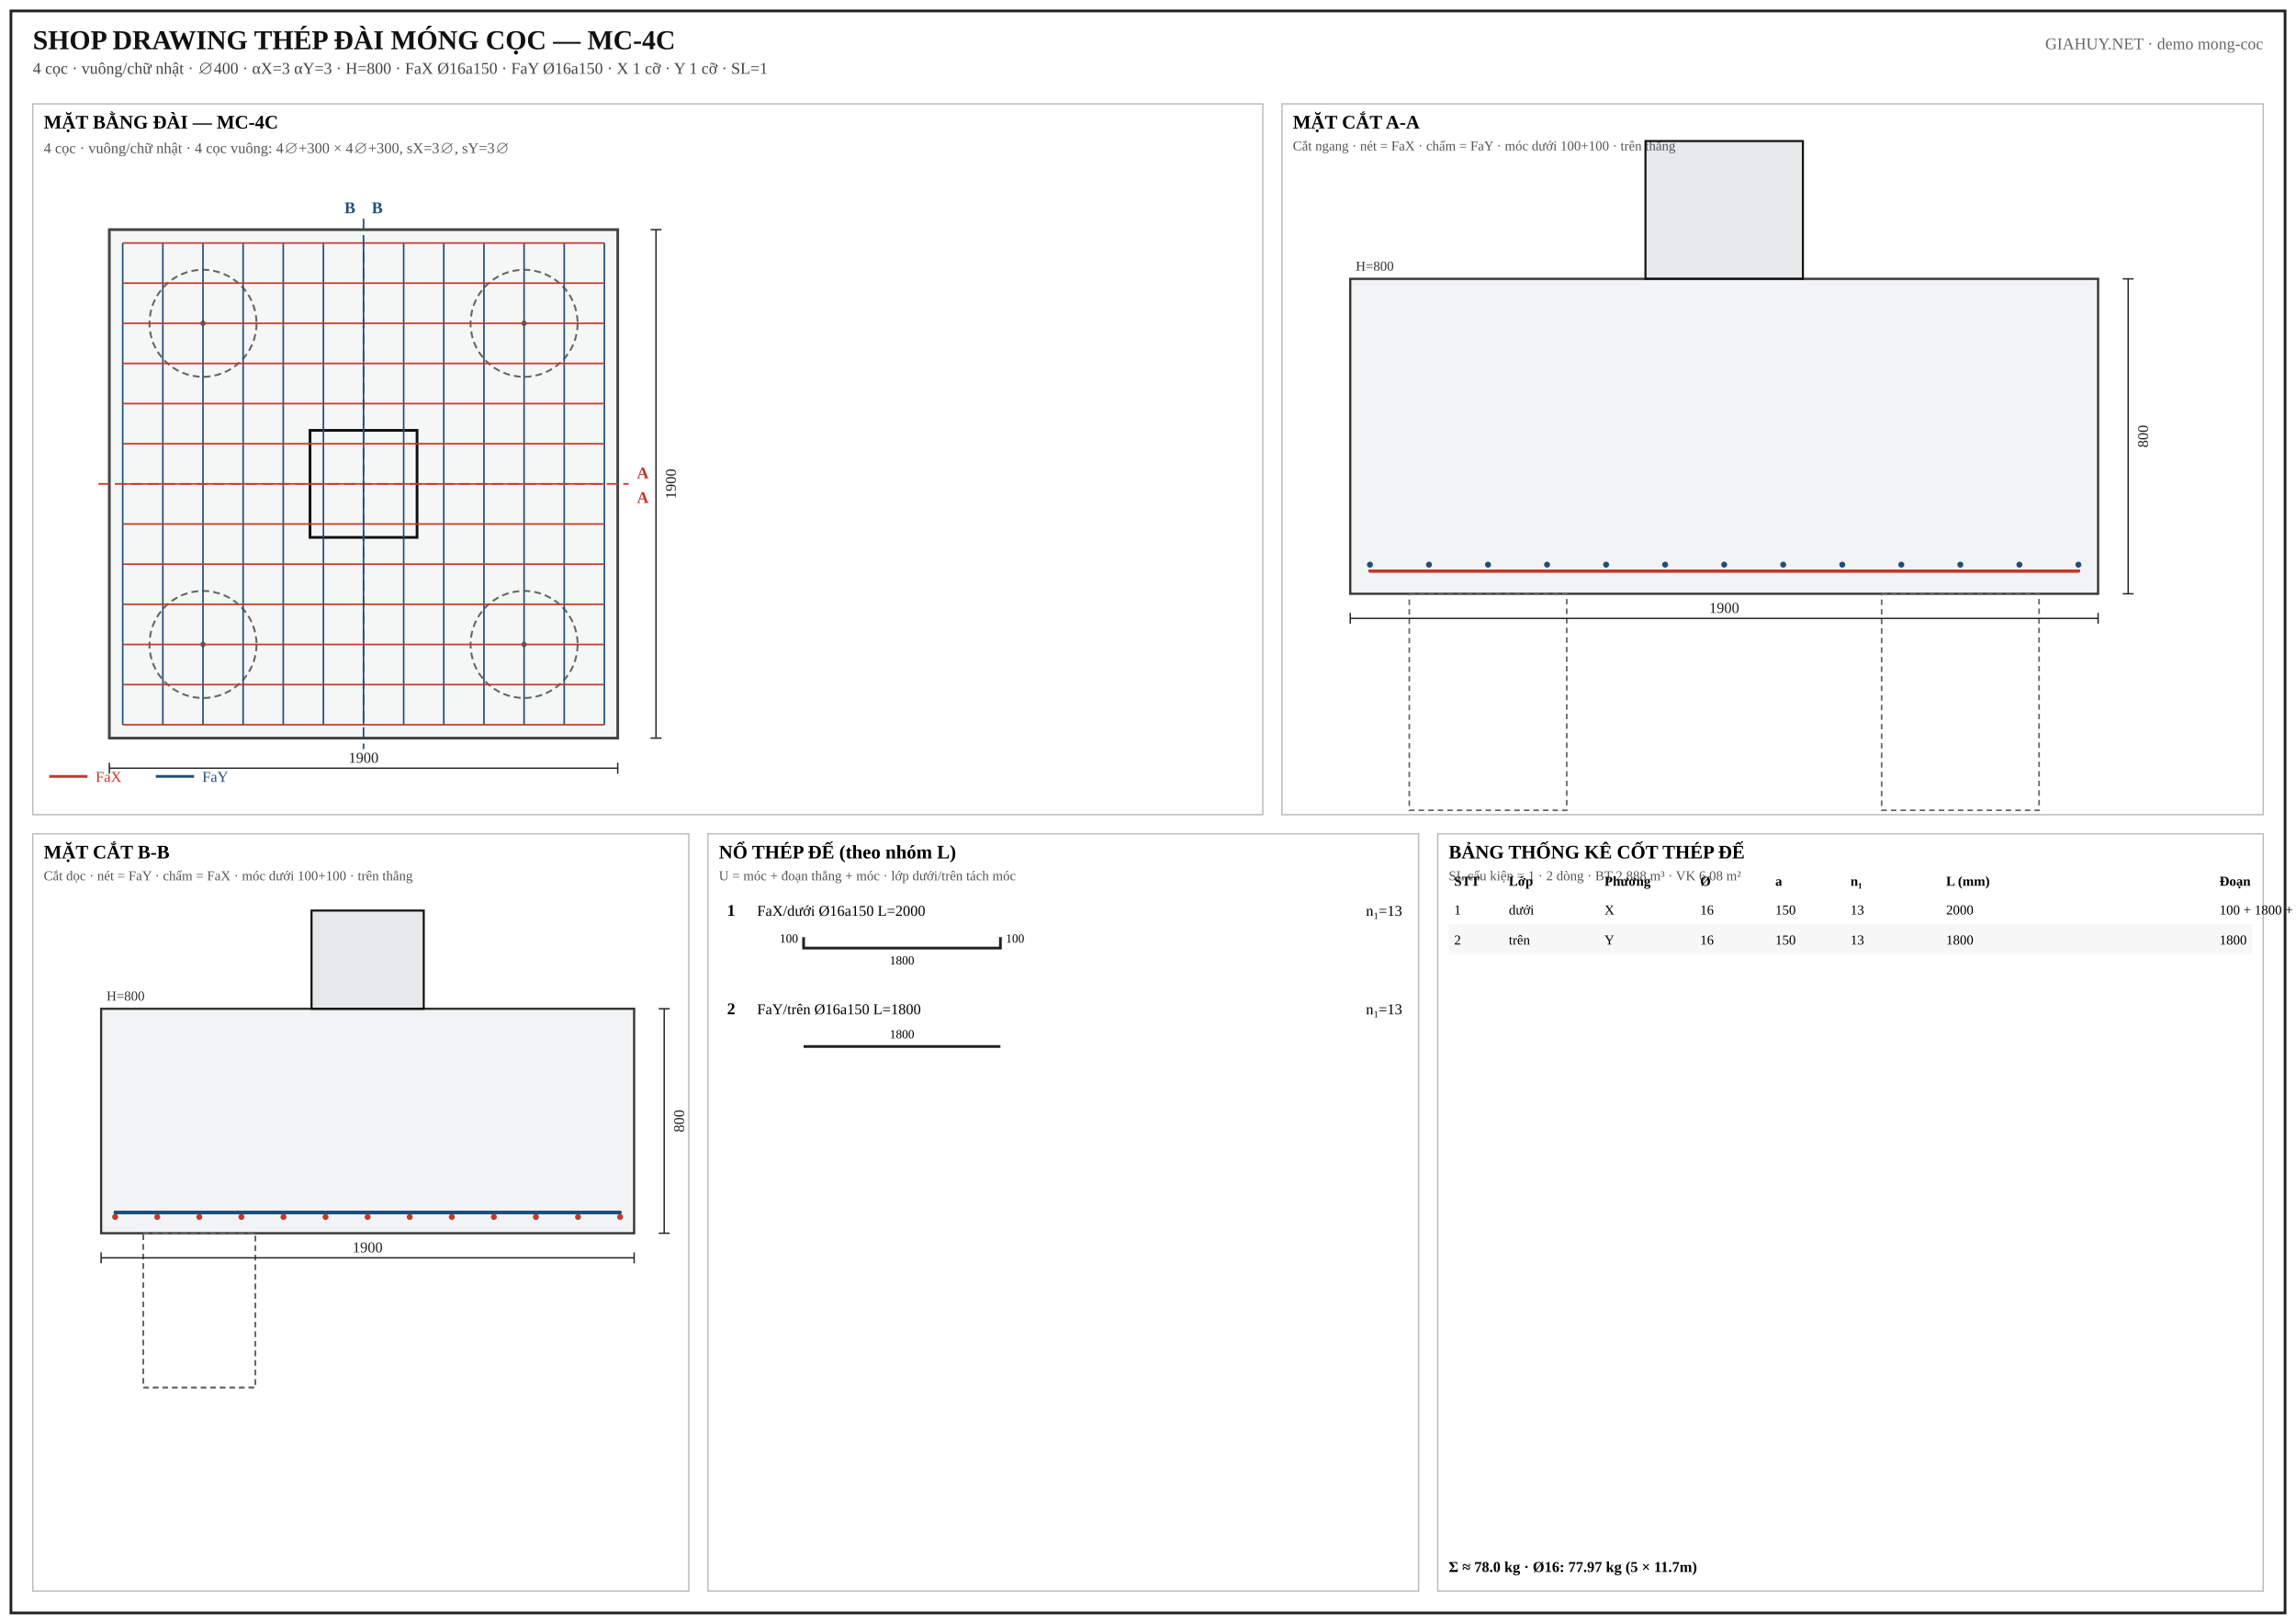
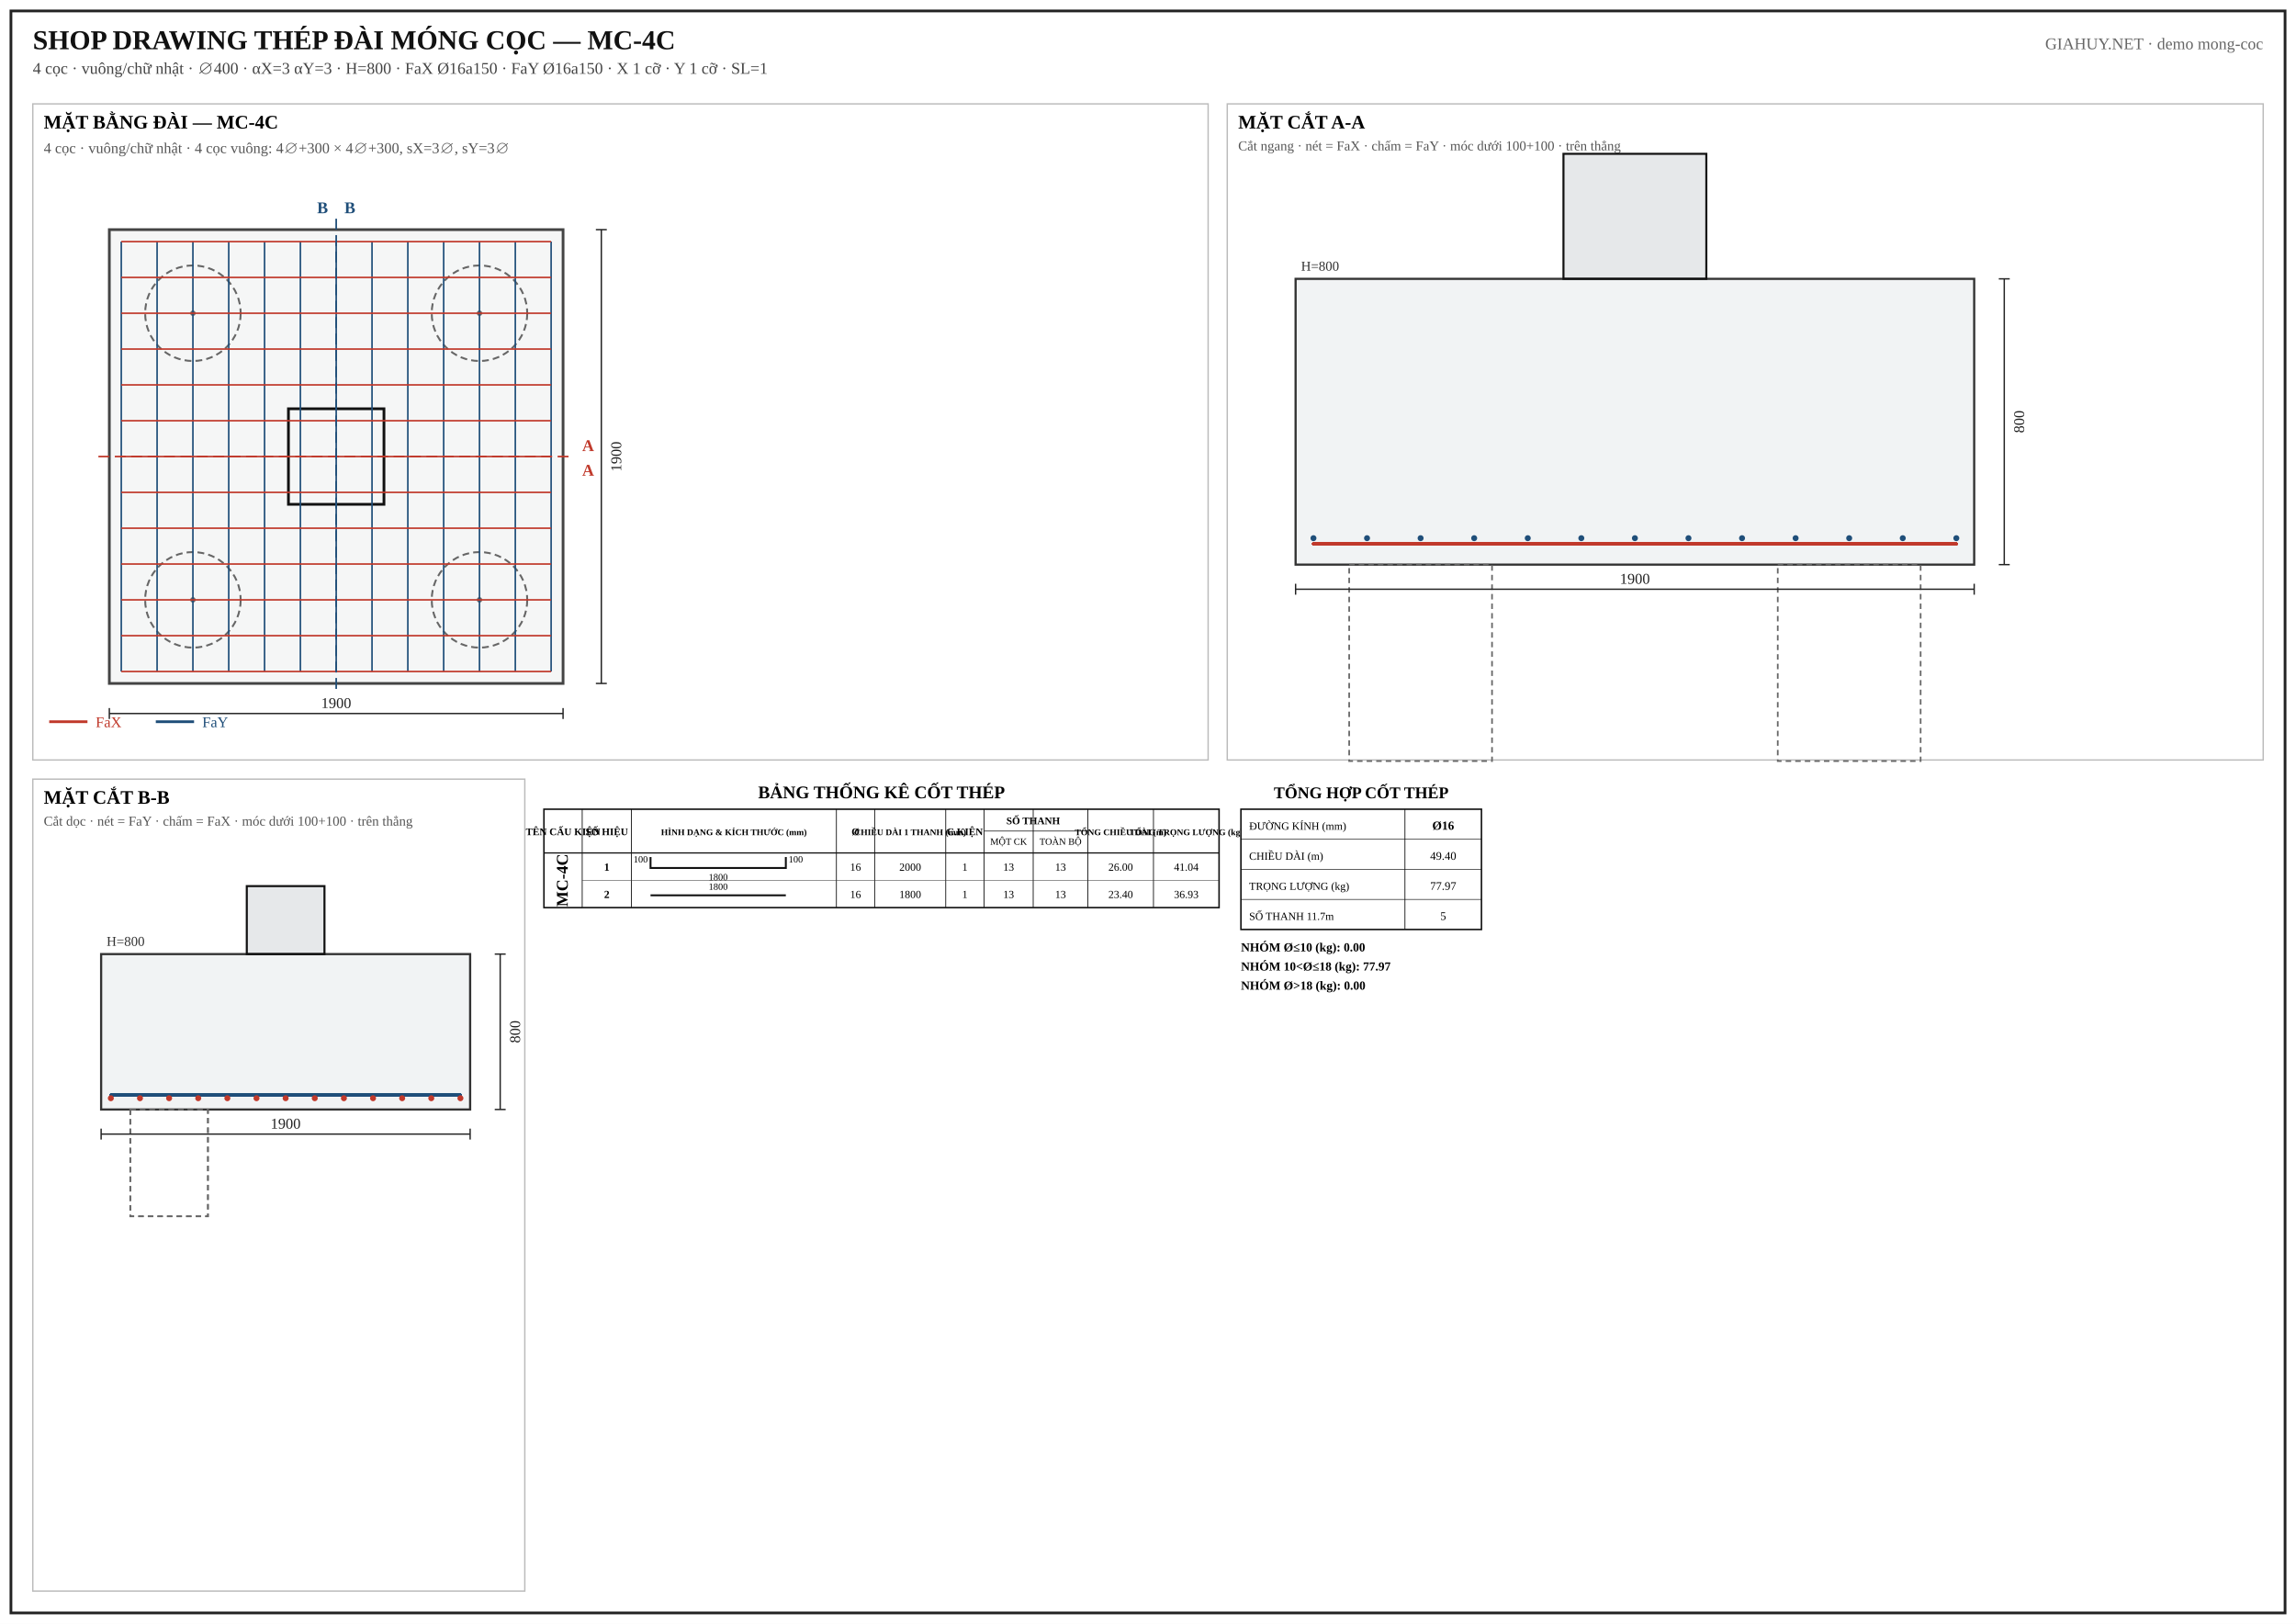
<svg xmlns="http://www.w3.org/2000/svg" width="1680" height="1188" viewBox="0 0 1680 1188">
  <rect width="100%" height="100%" fill="#fff" />
  <rect x="8" y="8" width="1664" height="1172" fill="none" stroke="#222" stroke-width="2" />
  <text x="24" y="36" font-size="20" font-weight="800" fill="#111">SHOP DRAWING THÉP ĐÀI MÓNG CỌC — MC-4C</text>
  <text x="24" y="54" font-size="12" fill="#444">4 cọc · vuông/chữ nhật · ∅400 · αX=3 αY=3 · H=800 · FaX Ø16a150 · FaY Ø16a150 · X 1 cỡ · Y 1 cỡ · SL=1</text>
  <text x="1656" y="36" font-size="12" text-anchor="end" fill="#666">GIAHUY.NET · demo mong-coc</text>
  <g id="plan">
    <text x="32" y="94" font-size="14" font-weight="700">MẶT BẰNG ĐÀI — MC-4C</text>
    <text x="32" y="112" font-size="11" fill="#555">4 cọc · vuông/chữ nhật · 4 cọc vuông: 4∅+300 × 4∅+300, sX=3∅, sY=3∅</text>
-     <rect x="24" y="76" width="900" height="520" fill="none" stroke="#bbb" />
-     <path d="M 80 540 L 452 540 L 452 168 L 80 168 Z" fill="rgba(90,100,110,0.06)" stroke="#444" stroke-width="2" />
-     <circle cx="148.526" cy="471.474" r="39.158" fill="none" stroke="#666" stroke-width="1.4" stroke-dasharray="5 3" />
-     <circle cx="148.526" cy="471.474" r="2" fill="#666" />
-     <circle cx="383.474" cy="471.474" r="39.158" fill="none" stroke="#666" stroke-width="1.4" stroke-dasharray="5 3" />
-     <circle cx="383.474" cy="471.474" r="2" fill="#666" />
-     <circle cx="383.474" cy="236.526" r="39.158" fill="none" stroke="#666" stroke-width="1.4" stroke-dasharray="5 3" />
-     <circle cx="383.474" cy="236.526" r="2" fill="#666" />
-     <circle cx="148.526" cy="236.526" r="39.158" fill="none" stroke="#666" stroke-width="1.4" stroke-dasharray="5 3" />
-     <circle cx="148.526" cy="236.526" r="2" fill="#666" />
-     <rect x="226.842" y="314.842" width="78.316" height="78.316" fill="none" stroke="#111" stroke-width="2" />
-     <line x1="89.789" y1="530.211" x2="89.789" y2="177.789" stroke="#1f4e79" stroke-width="1.15" />
-     <line x1="119.158" y1="530.211" x2="119.158" y2="177.789" stroke="#1f4e79" stroke-width="1.15" />
-     <line x1="148.526" y1="530.211" x2="148.526" y2="177.789" stroke="#1f4e79" stroke-width="1.15" />
-     <line x1="177.895" y1="530.211" x2="177.895" y2="177.789" stroke="#1f4e79" stroke-width="1.15" />
-     <line x1="207.263" y1="530.211" x2="207.263" y2="177.789" stroke="#1f4e79" stroke-width="1.15" />
-     <line x1="236.632" y1="530.211" x2="236.632" y2="177.789" stroke="#1f4e79" stroke-width="1.15" />
-     <line x1="266" y1="530.211" x2="266" y2="177.789" stroke="#1f4e79" stroke-width="1.15" />
-     <line x1="295.368" y1="530.211" x2="295.368" y2="177.789" stroke="#1f4e79" stroke-width="1.15" />
-     <line x1="324.737" y1="530.211" x2="324.737" y2="177.789" stroke="#1f4e79" stroke-width="1.15" />
-     <line x1="354.105" y1="530.211" x2="354.105" y2="177.789" stroke="#1f4e79" stroke-width="1.15" />
-     <line x1="383.474" y1="530.211" x2="383.474" y2="177.789" stroke="#1f4e79" stroke-width="1.15" />
-     <line x1="412.842" y1="530.211" x2="412.842" y2="177.789" stroke="#1f4e79" stroke-width="1.15" />
-     <line x1="442.211" y1="530.211" x2="442.211" y2="177.789" stroke="#1f4e79" stroke-width="1.15" />
-     <line x1="89.789" y1="530.211" x2="442.211" y2="530.211" stroke="#c0392b" stroke-width="1.15" />
-     <line x1="89.789" y1="500.842" x2="442.211" y2="500.842" stroke="#c0392b" stroke-width="1.15" />
-     <line x1="89.789" y1="471.474" x2="442.211" y2="471.474" stroke="#c0392b" stroke-width="1.15" />
-     <line x1="89.789" y1="442.105" x2="442.211" y2="442.105" stroke="#c0392b" stroke-width="1.15" />
-     <line x1="89.789" y1="412.737" x2="442.211" y2="412.737" stroke="#c0392b" stroke-width="1.15" />
-     <line x1="89.789" y1="383.368" x2="442.211" y2="383.368" stroke="#c0392b" stroke-width="1.15" />
-     <line x1="89.789" y1="354" x2="442.211" y2="354" stroke="#c0392b" stroke-width="1.15" />
-     <line x1="89.789" y1="324.632" x2="442.211" y2="324.632" stroke="#c0392b" stroke-width="1.15" />
-     <line x1="89.789" y1="295.263" x2="442.211" y2="295.263" stroke="#c0392b" stroke-width="1.15" />
-     <line x1="89.789" y1="265.895" x2="442.211" y2="265.895" stroke="#c0392b" stroke-width="1.15" />
-     <line x1="89.789" y1="236.526" x2="442.211" y2="236.526" stroke="#c0392b" stroke-width="1.15" />
-     <line x1="89.789" y1="207.158" x2="442.211" y2="207.158" stroke="#c0392b" stroke-width="1.15" />
-     <line x1="89.789" y1="177.789" x2="442.211" y2="177.789" stroke="#c0392b" stroke-width="1.15" />
-     <line x1="72" y1="354" x2="460" y2="354" stroke="#c0392b" stroke-width="1.2" stroke-dasharray="8 4" />
-     <text x="466" y="350" font-size="12" fill="#c0392b" font-weight="700">A</text>
-     <text x="466" y="368" font-size="12" fill="#c0392b" font-weight="700">A</text>
-     <line x1="266" y1="160" x2="266" y2="548" stroke="#1f4e79" stroke-width="1.2" stroke-dasharray="8 4" />
-     <text x="272" y="156" font-size="12" fill="#1f4e79" font-weight="700">B</text>
+     <rect x="24" y="76" width="860" height="480" fill="none" stroke="#bbb" />
+     <path d="M 80 500 L 412 500 L 412 168 L 80 168 Z" fill="rgba(90,100,110,0.06)" stroke="#444" stroke-width="2" />
+     <circle cx="141.158" cy="438.842" r="34.947" fill="none" stroke="#666" stroke-width="1.4" stroke-dasharray="5 3" />
+     <circle cx="141.158" cy="438.842" r="2" fill="#666" />
+     <circle cx="350.842" cy="438.842" r="34.947" fill="none" stroke="#666" stroke-width="1.4" stroke-dasharray="5 3" />
+     <circle cx="350.842" cy="438.842" r="2" fill="#666" />
+     <circle cx="350.842" cy="229.158" r="34.947" fill="none" stroke="#666" stroke-width="1.4" stroke-dasharray="5 3" />
+     <circle cx="350.842" cy="229.158" r="2" fill="#666" />
+     <circle cx="141.158" cy="229.158" r="34.947" fill="none" stroke="#666" stroke-width="1.4" stroke-dasharray="5 3" />
+     <circle cx="141.158" cy="229.158" r="2" fill="#666" />
+     <rect x="211.053" y="299.053" width="69.895" height="69.895" fill="none" stroke="#111" stroke-width="2" />
+     <line x1="88.737" y1="491.263" x2="88.737" y2="176.737" stroke="#1f4e79" stroke-width="1.15" />
+     <line x1="114.947" y1="491.263" x2="114.947" y2="176.737" stroke="#1f4e79" stroke-width="1.15" />
+     <line x1="141.158" y1="491.263" x2="141.158" y2="176.737" stroke="#1f4e79" stroke-width="1.15" />
+     <line x1="167.368" y1="491.263" x2="167.368" y2="176.737" stroke="#1f4e79" stroke-width="1.15" />
+     <line x1="193.579" y1="491.263" x2="193.579" y2="176.737" stroke="#1f4e79" stroke-width="1.15" />
+     <line x1="219.789" y1="491.263" x2="219.789" y2="176.737" stroke="#1f4e79" stroke-width="1.15" />
+     <line x1="246" y1="491.263" x2="246" y2="176.737" stroke="#1f4e79" stroke-width="1.15" />
+     <line x1="272.211" y1="491.263" x2="272.211" y2="176.737" stroke="#1f4e79" stroke-width="1.15" />
+     <line x1="298.421" y1="491.263" x2="298.421" y2="176.737" stroke="#1f4e79" stroke-width="1.15" />
+     <line x1="324.632" y1="491.263" x2="324.632" y2="176.737" stroke="#1f4e79" stroke-width="1.15" />
+     <line x1="350.842" y1="491.263" x2="350.842" y2="176.737" stroke="#1f4e79" stroke-width="1.15" />
+     <line x1="377.053" y1="491.263" x2="377.053" y2="176.737" stroke="#1f4e79" stroke-width="1.15" />
+     <line x1="403.263" y1="491.263" x2="403.263" y2="176.737" stroke="#1f4e79" stroke-width="1.15" />
+     <line x1="88.737" y1="491.263" x2="403.263" y2="491.263" stroke="#c0392b" stroke-width="1.15" />
+     <line x1="88.737" y1="465.053" x2="403.263" y2="465.053" stroke="#c0392b" stroke-width="1.15" />
+     <line x1="88.737" y1="438.842" x2="403.263" y2="438.842" stroke="#c0392b" stroke-width="1.15" />
+     <line x1="88.737" y1="412.632" x2="403.263" y2="412.632" stroke="#c0392b" stroke-width="1.15" />
+     <line x1="88.737" y1="386.421" x2="403.263" y2="386.421" stroke="#c0392b" stroke-width="1.15" />
+     <line x1="88.737" y1="360.211" x2="403.263" y2="360.211" stroke="#c0392b" stroke-width="1.15" />
+     <line x1="88.737" y1="334" x2="403.263" y2="334" stroke="#c0392b" stroke-width="1.15" />
+     <line x1="88.737" y1="307.789" x2="403.263" y2="307.789" stroke="#c0392b" stroke-width="1.15" />
+     <line x1="88.737" y1="281.579" x2="403.263" y2="281.579" stroke="#c0392b" stroke-width="1.15" />
+     <line x1="88.737" y1="255.368" x2="403.263" y2="255.368" stroke="#c0392b" stroke-width="1.15" />
+     <line x1="88.737" y1="229.158" x2="403.263" y2="229.158" stroke="#c0392b" stroke-width="1.15" />
+     <line x1="88.737" y1="202.947" x2="403.263" y2="202.947" stroke="#c0392b" stroke-width="1.15" />
+     <line x1="88.737" y1="176.737" x2="403.263" y2="176.737" stroke="#c0392b" stroke-width="1.15" />
+     <line x1="72" y1="334" x2="420" y2="334" stroke="#c0392b" stroke-width="1.2" stroke-dasharray="8 4" />
+     <text x="426" y="330" font-size="12" fill="#c0392b" font-weight="700">A</text>
+     <text x="426" y="348" font-size="12" fill="#c0392b" font-weight="700">A</text>
+     <line x1="246" y1="160" x2="246" y2="508" stroke="#1f4e79" stroke-width="1.2" stroke-dasharray="8 4" />
    <text x="252" y="156" font-size="12" fill="#1f4e79" font-weight="700">B</text>
-     <g class="dim">
-       <line x1="80" y1="562" x2="452" y2="562" stroke="#222" />
-       <line x1="80" y1="558" x2="80" y2="566" stroke="#222" />
-       <line x1="452" y1="558" x2="452" y2="566" stroke="#222" />
-       <text x="266" y="558" text-anchor="middle" font-size="11" fill="#222">1900</text>
-     </g>
-     <g class="dim">
-       <line x1="480" y1="168" x2="480" y2="540" stroke="#222" />
-       <line x1="476" y1="168" x2="484" y2="168" stroke="#222" />
-       <line x1="476" y1="540" x2="484" y2="540" stroke="#222" />
-       <text x="492" y="354" font-size="11" fill="#222" text-anchor="middle" dominant-baseline="middle" transform="rotate(-90 492 354)">1900</text>
+     <text x="232" y="156" font-size="12" fill="#1f4e79" font-weight="700">B</text>
+     <g class="dim">
+       <line x1="80" y1="522" x2="412" y2="522" stroke="#222" />
+       <line x1="80" y1="518" x2="80" y2="526" stroke="#222" />
+       <line x1="412" y1="518" x2="412" y2="526" stroke="#222" />
+       <text x="246" y="518" text-anchor="middle" font-size="11" fill="#222">1900</text>
+     </g>
+     <g class="dim">
+       <line x1="440" y1="168" x2="440" y2="500" stroke="#222" />
+       <line x1="436" y1="168" x2="444" y2="168" stroke="#222" />
+       <line x1="436" y1="500" x2="444" y2="500" stroke="#222" />
+       <text x="452" y="334" font-size="11" fill="#222" text-anchor="middle" dominant-baseline="middle" transform="rotate(-90 452 334)">1900</text>
    </g>
    <g font-size="11">
-       <line x1="36" y1="568" x2="64" y2="568" stroke="#c0392b" stroke-width="2" />
-       <text x="70" y="572" fill="#c0392b">FaX</text>
-       <line x1="114" y1="568" x2="142" y2="568" stroke="#1f4e79" stroke-width="2" />
-       <text x="148" y="572" fill="#1f4e79">FaY</text>
+       <line x1="36" y1="528" x2="64" y2="528" stroke="#c0392b" stroke-width="2" />
+       <text x="70" y="532" fill="#c0392b">FaX</text>
+       <line x1="114" y1="528" x2="142" y2="528" stroke="#1f4e79" stroke-width="2" />
+       <text x="148" y="532" fill="#1f4e79">FaY</text>
    </g>
  </g>
  <g id="section-AA">
-     <text x="946" y="94" font-size="14" font-weight="700">MẶT CẮT A-A</text>
-     <text x="946" y="110" font-size="10" fill="#555">Cắt ngang · nét = FaX · chấm = FaY · móc dưới 100+100 · trên thẳng</text>
-     <rect x="938" y="76" width="718" height="520" fill="none" stroke="#bbb" />
-     <rect x="988" y="204" width="547.2" height="230.4" fill="rgba(140,150,160,0.12)" stroke="#333" stroke-width="1.6" />
-     <rect x="1204" y="103.2" width="115.2" height="100.8" fill="rgba(44,62,80,0.12)" stroke="#111" stroke-width="1.5" />
-     <rect x="1031.2" y="434.4" width="115.2" height="158.4" fill="none" stroke="#666" stroke-width="1.2" stroke-dasharray="4 3" />
-     <rect x="1376.8" y="434.4" width="115.2" height="158.4" fill="none" stroke="#666" stroke-width="1.2" stroke-dasharray="4 3" />
-     <line x1="1002.4" y1="417.696" x2="1520.8" y2="417.696" stroke="#c0392b" stroke-width="2" stroke-linecap="round" />
-     <line x1="1002.4" y1="417.696" x2="1520.8" y2="417.696" stroke="#c0392b" stroke-width="2" stroke-linecap="round" />
-     <line x1="1002.4" y1="417.696" x2="1520.8" y2="417.696" stroke="#c0392b" stroke-width="2" stroke-linecap="round" />
-     <line x1="1002.4" y1="417.696" x2="1520.8" y2="417.696" stroke="#c0392b" stroke-width="2" stroke-linecap="round" />
-     <line x1="1002.4" y1="417.696" x2="1520.8" y2="417.696" stroke="#c0392b" stroke-width="2" stroke-linecap="round" />
-     <line x1="1002.4" y1="417.696" x2="1520.8" y2="417.696" stroke="#c0392b" stroke-width="2" stroke-linecap="round" />
-     <line x1="1002.4" y1="417.696" x2="1520.8" y2="417.696" stroke="#c0392b" stroke-width="2" stroke-linecap="round" />
-     <line x1="1002.4" y1="417.696" x2="1520.8" y2="417.696" stroke="#c0392b" stroke-width="2" stroke-linecap="round" />
-     <line x1="1002.4" y1="417.696" x2="1520.8" y2="417.696" stroke="#c0392b" stroke-width="2" stroke-linecap="round" />
-     <line x1="1002.4" y1="417.696" x2="1520.8" y2="417.696" stroke="#c0392b" stroke-width="2" stroke-linecap="round" />
-     <line x1="1002.4" y1="417.696" x2="1520.8" y2="417.696" stroke="#c0392b" stroke-width="2" stroke-linecap="round" />
-     <line x1="1002.4" y1="417.696" x2="1520.8" y2="417.696" stroke="#c0392b" stroke-width="2" stroke-linecap="round" />
-     <line x1="1002.4" y1="417.696" x2="1520.8" y2="417.696" stroke="#c0392b" stroke-width="2" stroke-linecap="round" />
-     <circle cx="1002.4" cy="413.088" r="2.2" fill="#1f4e79" />
-     <circle cx="1045.6" cy="413.088" r="2.2" fill="#1f4e79" />
-     <circle cx="1088.8" cy="413.088" r="2.2" fill="#1f4e79" />
-     <circle cx="1132" cy="413.088" r="2.2" fill="#1f4e79" />
-     <circle cx="1175.2" cy="413.088" r="2.2" fill="#1f4e79" />
-     <circle cx="1218.4" cy="413.088" r="2.2" fill="#1f4e79" />
-     <circle cx="1261.6" cy="413.088" r="2.2" fill="#1f4e79" />
-     <circle cx="1304.8" cy="413.088" r="2.2" fill="#1f4e79" />
-     <circle cx="1348" cy="413.088" r="2.2" fill="#1f4e79" />
-     <circle cx="1391.2" cy="413.088" r="2.2" fill="#1f4e79" />
-     <circle cx="1434.4" cy="413.088" r="2.2" fill="#1f4e79" />
-     <circle cx="1477.6" cy="413.088" r="2.2" fill="#1f4e79" />
-     <circle cx="1520.8" cy="413.088" r="2.2" fill="#1f4e79" />
-     <g class="dim">
-       <line x1="988" y1="452.4" x2="1535.2" y2="452.4" stroke="#222" />
-       <line x1="988" y1="448.4" x2="988" y2="456.4" stroke="#222" />
-       <line x1="1535.2" y1="448.4" x2="1535.2" y2="456.4" stroke="#222" />
-       <text x="1261.6" y="448.4" text-anchor="middle" font-size="11" fill="#222">1900</text>
-     </g>
-     <g class="dim">
-       <line x1="1557.2" y1="204" x2="1557.2" y2="434.4" stroke="#222" />
-       <line x1="1553.2" y1="204" x2="1561.2" y2="204" stroke="#222" />
-       <line x1="1553.2" y1="434.4" x2="1561.2" y2="434.4" stroke="#222" />
-       <text x="1569.2" y="319.2" font-size="11" fill="#222" text-anchor="middle" dominant-baseline="middle" transform="rotate(-90 1569.2 319.2)">800</text>
-     </g>
-     <text x="992" y="198" font-size="10" fill="#333">H=800</text>
+     <text x="906" y="94" font-size="14" font-weight="700">MẶT CẮT A-A</text>
+     <text x="906" y="110" font-size="10" fill="#555">Cắt ngang · nét = FaX · chấm = FaY · móc dưới 100+100 · trên thẳng</text>
+     <rect x="898" y="76" width="758" height="480" fill="none" stroke="#bbb" />
+     <rect x="948" y="204" width="496.533" height="209.067" fill="rgba(140,150,160,0.12)" stroke="#333" stroke-width="1.6" />
+     <rect x="1144" y="112.533" width="104.533" height="91.467" fill="rgba(44,62,80,0.12)" stroke="#111" stroke-width="1.5" />
+     <rect x="987.2" y="413.067" width="104.533" height="143.733" fill="none" stroke="#666" stroke-width="1.2" stroke-dasharray="4 3" />
+     <rect x="1300.8" y="413.067" width="104.533" height="143.733" fill="none" stroke="#666" stroke-width="1.2" stroke-dasharray="4 3" />
+     <line x1="961.067" y1="397.909" x2="1431.467" y2="397.909" stroke="#c0392b" stroke-width="2" stroke-linecap="round" />
+     <line x1="961.067" y1="397.909" x2="1431.467" y2="397.909" stroke="#c0392b" stroke-width="2" stroke-linecap="round" />
+     <line x1="961.067" y1="397.909" x2="1431.467" y2="397.909" stroke="#c0392b" stroke-width="2" stroke-linecap="round" />
+     <line x1="961.067" y1="397.909" x2="1431.467" y2="397.909" stroke="#c0392b" stroke-width="2" stroke-linecap="round" />
+     <line x1="961.067" y1="397.909" x2="1431.467" y2="397.909" stroke="#c0392b" stroke-width="2" stroke-linecap="round" />
+     <line x1="961.067" y1="397.909" x2="1431.467" y2="397.909" stroke="#c0392b" stroke-width="2" stroke-linecap="round" />
+     <line x1="961.067" y1="397.909" x2="1431.467" y2="397.909" stroke="#c0392b" stroke-width="2" stroke-linecap="round" />
+     <line x1="961.067" y1="397.909" x2="1431.467" y2="397.909" stroke="#c0392b" stroke-width="2" stroke-linecap="round" />
+     <line x1="961.067" y1="397.909" x2="1431.467" y2="397.909" stroke="#c0392b" stroke-width="2" stroke-linecap="round" />
+     <line x1="961.067" y1="397.909" x2="1431.467" y2="397.909" stroke="#c0392b" stroke-width="2" stroke-linecap="round" />
+     <line x1="961.067" y1="397.909" x2="1431.467" y2="397.909" stroke="#c0392b" stroke-width="2" stroke-linecap="round" />
+     <line x1="961.067" y1="397.909" x2="1431.467" y2="397.909" stroke="#c0392b" stroke-width="2" stroke-linecap="round" />
+     <line x1="961.067" y1="397.909" x2="1431.467" y2="397.909" stroke="#c0392b" stroke-width="2" stroke-linecap="round" />
+     <circle cx="961.067" cy="393.728" r="2.2" fill="#1f4e79" />
+     <circle cx="1000.267" cy="393.728" r="2.2" fill="#1f4e79" />
+     <circle cx="1039.467" cy="393.728" r="2.2" fill="#1f4e79" />
+     <circle cx="1078.667" cy="393.728" r="2.2" fill="#1f4e79" />
+     <circle cx="1117.867" cy="393.728" r="2.2" fill="#1f4e79" />
+     <circle cx="1157.067" cy="393.728" r="2.2" fill="#1f4e79" />
+     <circle cx="1196.267" cy="393.728" r="2.2" fill="#1f4e79" />
+     <circle cx="1235.467" cy="393.728" r="2.2" fill="#1f4e79" />
+     <circle cx="1274.667" cy="393.728" r="2.2" fill="#1f4e79" />
+     <circle cx="1313.867" cy="393.728" r="2.2" fill="#1f4e79" />
+     <circle cx="1353.067" cy="393.728" r="2.2" fill="#1f4e79" />
+     <circle cx="1392.267" cy="393.728" r="2.2" fill="#1f4e79" />
+     <circle cx="1431.467" cy="393.728" r="2.2" fill="#1f4e79" />
+     <g class="dim">
+       <line x1="948" y1="431.067" x2="1444.533" y2="431.067" stroke="#222" />
+       <line x1="948" y1="427.067" x2="948" y2="435.067" stroke="#222" />
+       <line x1="1444.533" y1="427.067" x2="1444.533" y2="435.067" stroke="#222" />
+       <text x="1196.267" y="427.067" text-anchor="middle" font-size="11" fill="#222">1900</text>
+     </g>
+     <g class="dim">
+       <line x1="1466.533" y1="204" x2="1466.533" y2="413.067" stroke="#222" />
+       <line x1="1462.533" y1="204" x2="1470.533" y2="204" stroke="#222" />
+       <line x1="1462.533" y1="413.067" x2="1470.533" y2="413.067" stroke="#222" />
+       <text x="1478.533" y="308.533" font-size="11" fill="#222" text-anchor="middle" dominant-baseline="middle" transform="rotate(-90 1478.533 308.5333)">800</text>
+     </g>
+     <text x="952" y="198" font-size="10" fill="#333">H=800</text>
  </g>
  <g id="section-BB">
-     <text x="32" y="628" font-size="14" font-weight="700">MẶT CẮT B-B</text>
-     <text x="32" y="644" font-size="10" fill="#555">Cắt dọc · nét = FaY · chấm = FaX · móc dưới 100+100 · trên thẳng</text>
-     <rect x="24" y="610" width="480" height="554" fill="none" stroke="#bbb" />
-     <rect x="74" y="738" width="390" height="164.211" fill="rgba(140,150,160,0.12)" stroke="#333" stroke-width="1.6" />
-     <rect x="227.947" y="666.158" width="82.105" height="71.842" fill="rgba(44,62,80,0.12)" stroke="#111" stroke-width="1.5" />
-     <rect x="104.789" y="902.211" width="82.105" height="112.895" fill="none" stroke="#666" stroke-width="1.2" stroke-dasharray="4 3" />
-     <rect x="104.789" y="902.211" width="82.105" height="112.895" fill="none" stroke="#666" stroke-width="1.2" stroke-dasharray="4 3" />
-     <line x1="84.263" y1="887.021" x2="453.737" y2="887.021" stroke="#1f4e79" stroke-width="2" stroke-linecap="round" />
-     <line x1="84.263" y1="887.021" x2="453.737" y2="887.021" stroke="#1f4e79" stroke-width="2" stroke-linecap="round" />
-     <line x1="84.263" y1="887.021" x2="453.737" y2="887.021" stroke="#1f4e79" stroke-width="2" stroke-linecap="round" />
-     <line x1="84.263" y1="887.021" x2="453.737" y2="887.021" stroke="#1f4e79" stroke-width="2" stroke-linecap="round" />
-     <line x1="84.263" y1="887.021" x2="453.737" y2="887.021" stroke="#1f4e79" stroke-width="2" stroke-linecap="round" />
-     <line x1="84.263" y1="887.021" x2="453.737" y2="887.021" stroke="#1f4e79" stroke-width="2" stroke-linecap="round" />
-     <line x1="84.263" y1="887.021" x2="453.737" y2="887.021" stroke="#1f4e79" stroke-width="2" stroke-linecap="round" />
-     <line x1="84.263" y1="887.021" x2="453.737" y2="887.021" stroke="#1f4e79" stroke-width="2" stroke-linecap="round" />
-     <line x1="84.263" y1="887.021" x2="453.737" y2="887.021" stroke="#1f4e79" stroke-width="2" stroke-linecap="round" />
-     <line x1="84.263" y1="887.021" x2="453.737" y2="887.021" stroke="#1f4e79" stroke-width="2" stroke-linecap="round" />
-     <line x1="84.263" y1="887.021" x2="453.737" y2="887.021" stroke="#1f4e79" stroke-width="2" stroke-linecap="round" />
-     <line x1="84.263" y1="887.021" x2="453.737" y2="887.021" stroke="#1f4e79" stroke-width="2" stroke-linecap="round" />
-     <line x1="84.263" y1="887.021" x2="453.737" y2="887.021" stroke="#1f4e79" stroke-width="2" stroke-linecap="round" />
-     <circle cx="84.263" cy="890.305" r="2.2" fill="#c0392b" />
-     <circle cx="115.053" cy="890.305" r="2.2" fill="#c0392b" />
-     <circle cx="145.842" cy="890.305" r="2.2" fill="#c0392b" />
-     <circle cx="176.632" cy="890.305" r="2.2" fill="#c0392b" />
-     <circle cx="207.421" cy="890.305" r="2.2" fill="#c0392b" />
-     <circle cx="238.211" cy="890.305" r="2.2" fill="#c0392b" />
-     <circle cx="269" cy="890.305" r="2.2" fill="#c0392b" />
-     <circle cx="299.789" cy="890.305" r="2.2" fill="#c0392b" />
-     <circle cx="330.579" cy="890.305" r="2.2" fill="#c0392b" />
-     <circle cx="361.368" cy="890.305" r="2.2" fill="#c0392b" />
-     <circle cx="392.158" cy="890.305" r="2.2" fill="#c0392b" />
-     <circle cx="422.947" cy="890.305" r="2.2" fill="#c0392b" />
-     <circle cx="453.737" cy="890.305" r="2.2" fill="#c0392b" />
-     <g class="dim">
-       <line x1="74" y1="920.211" x2="464" y2="920.211" stroke="#222" />
-       <line x1="74" y1="916.211" x2="74" y2="924.211" stroke="#222" />
-       <line x1="464" y1="916.211" x2="464" y2="924.211" stroke="#222" />
-       <text x="269" y="916.211" text-anchor="middle" font-size="11" fill="#222">1900</text>
-     </g>
-     <g class="dim">
-       <line x1="486" y1="738" x2="486" y2="902.211" stroke="#222" />
-       <line x1="482" y1="738" x2="490" y2="738" stroke="#222" />
-       <line x1="482" y1="902.211" x2="490" y2="902.211" stroke="#222" />
-       <text x="498" y="820.105" font-size="11" fill="#222" text-anchor="middle" dominant-baseline="middle" transform="rotate(-90 498 820.1053)">800</text>
-     </g>
-     <text x="78" y="732" font-size="10" fill="#333">H=800</text>
-   </g>
-   <g id="bar-boom">
-     <text x="526" y="628" font-size="14" font-weight="700">NỔ THÉP ĐẾ (theo nhóm L)</text>
-     <text x="526" y="644" font-size="10" fill="#555">U = móc + đoạn thẳng + móc · lớp dưới/trên tách móc</text>
-     <rect x="518" y="610" width="520" height="554" fill="none" stroke="#bbb" />
+     <text x="32" y="588" font-size="14" font-weight="700">MẶT CẮT B-B</text>
+     <text x="32" y="604" font-size="10" fill="#555">Cắt dọc · nét = FaY · chấm = FaX · móc dưới 100+100 · trên thẳng</text>
+     <rect x="24" y="570" width="360" height="594" fill="none" stroke="#bbb" />
+     <rect x="74" y="698" width="270" height="113.684" fill="rgba(140,150,160,0.12)" stroke="#333" stroke-width="1.6" />
+     <rect x="180.579" y="648.263" width="56.842" height="49.737" fill="rgba(44,62,80,0.12)" stroke="#111" stroke-width="1.5" />
+     <rect x="95.316" y="811.684" width="56.842" height="78.158" fill="none" stroke="#666" stroke-width="1.2" stroke-dasharray="4 3" />
+     <rect x="95.316" y="811.684" width="56.842" height="78.158" fill="none" stroke="#666" stroke-width="1.2" stroke-dasharray="4 3" />
+     <line x1="81.105" y1="801.168" x2="336.895" y2="801.168" stroke="#1f4e79" stroke-width="2" stroke-linecap="round" />
+     <line x1="81.105" y1="801.168" x2="336.895" y2="801.168" stroke="#1f4e79" stroke-width="2" stroke-linecap="round" />
+     <line x1="81.105" y1="801.168" x2="336.895" y2="801.168" stroke="#1f4e79" stroke-width="2" stroke-linecap="round" />
+     <line x1="81.105" y1="801.168" x2="336.895" y2="801.168" stroke="#1f4e79" stroke-width="2" stroke-linecap="round" />
+     <line x1="81.105" y1="801.168" x2="336.895" y2="801.168" stroke="#1f4e79" stroke-width="2" stroke-linecap="round" />
+     <line x1="81.105" y1="801.168" x2="336.895" y2="801.168" stroke="#1f4e79" stroke-width="2" stroke-linecap="round" />
+     <line x1="81.105" y1="801.168" x2="336.895" y2="801.168" stroke="#1f4e79" stroke-width="2" stroke-linecap="round" />
+     <line x1="81.105" y1="801.168" x2="336.895" y2="801.168" stroke="#1f4e79" stroke-width="2" stroke-linecap="round" />
+     <line x1="81.105" y1="801.168" x2="336.895" y2="801.168" stroke="#1f4e79" stroke-width="2" stroke-linecap="round" />
+     <line x1="81.105" y1="801.168" x2="336.895" y2="801.168" stroke="#1f4e79" stroke-width="2" stroke-linecap="round" />
+     <line x1="81.105" y1="801.168" x2="336.895" y2="801.168" stroke="#1f4e79" stroke-width="2" stroke-linecap="round" />
+     <line x1="81.105" y1="801.168" x2="336.895" y2="801.168" stroke="#1f4e79" stroke-width="2" stroke-linecap="round" />
+     <line x1="81.105" y1="801.168" x2="336.895" y2="801.168" stroke="#1f4e79" stroke-width="2" stroke-linecap="round" />
+     <circle cx="81.105" cy="803.442" r="2.2" fill="#c0392b" />
+     <circle cx="102.421" cy="803.442" r="2.2" fill="#c0392b" />
+     <circle cx="123.737" cy="803.442" r="2.2" fill="#c0392b" />
+     <circle cx="145.053" cy="803.442" r="2.2" fill="#c0392b" />
+     <circle cx="166.368" cy="803.442" r="2.2" fill="#c0392b" />
+     <circle cx="187.684" cy="803.442" r="2.2" fill="#c0392b" />
+     <circle cx="209" cy="803.442" r="2.2" fill="#c0392b" />
+     <circle cx="230.316" cy="803.442" r="2.2" fill="#c0392b" />
+     <circle cx="251.632" cy="803.442" r="2.2" fill="#c0392b" />
+     <circle cx="272.947" cy="803.442" r="2.2" fill="#c0392b" />
+     <circle cx="294.263" cy="803.442" r="2.2" fill="#c0392b" />
+     <circle cx="315.579" cy="803.442" r="2.2" fill="#c0392b" />
+     <circle cx="336.895" cy="803.442" r="2.2" fill="#c0392b" />
+     <g class="dim">
+       <line x1="74" y1="829.684" x2="344" y2="829.684" stroke="#222" />
+       <line x1="74" y1="825.684" x2="74" y2="833.684" stroke="#222" />
+       <line x1="344" y1="825.684" x2="344" y2="833.684" stroke="#222" />
+       <text x="209" y="825.684" text-anchor="middle" font-size="11" fill="#222">1900</text>
+     </g>
+     <g class="dim">
+       <line x1="366" y1="698" x2="366" y2="811.684" stroke="#222" />
+       <line x1="362" y1="698" x2="370" y2="698" stroke="#222" />
+       <line x1="362" y1="811.684" x2="370" y2="811.684" stroke="#222" />
+       <text x="378" y="754.842" font-size="11" fill="#222" text-anchor="middle" dominant-baseline="middle" transform="rotate(-90 378 754.8421)">800</text>
+     </g>
+     <text x="78" y="692" font-size="10" fill="#333">H=800</text>
+   </g>
+   <g id="schedule">
+     <text x="645" y="584" font-size="13" font-weight="800" text-anchor="middle">BẢNG THỐNG KÊ CỐT THÉP</text>
+     <rect x="398" y="592" width="494" height="72" fill="#fff" stroke="#111" stroke-width="1.1" />
+     <line x1="426" y1="592" x2="426" y2="664" stroke="#111" stroke-width="0.6" />
+     <line x1="462" y1="592" x2="462" y2="664" stroke="#111" stroke-width="0.6" />
+     <line x1="612" y1="592" x2="612" y2="664" stroke="#111" stroke-width="0.6" />
+     <line x1="640" y1="592" x2="640" y2="664" stroke="#111" stroke-width="0.6" />
+     <line x1="692" y1="592" x2="692" y2="664" stroke="#111" stroke-width="0.6" />
+     <line x1="720" y1="592" x2="720" y2="664" stroke="#111" stroke-width="0.6" />
+     <line x1="756" y1="592" x2="756" y2="664" stroke="#111" stroke-width="0.6" />
+     <line x1="796" y1="592" x2="796" y2="664" stroke="#111" stroke-width="0.6" />
+     <line x1="844" y1="592" x2="844" y2="664" stroke="#111" stroke-width="0.6" />
+     <line x1="398" y1="624" x2="892" y2="624" stroke="#111" stroke-width="0.9" />
+     <line x1="720" y1="608" x2="796" y2="608" stroke="#111" stroke-width="0.5" />
+     <text x="756" y="603" font-size="7.5" font-weight="700" text-anchor="middle">SỐ THANH</text>
+     <text x="738" y="618" font-size="7" text-anchor="middle">MỘT CK</text>
+     <text x="776" y="618" font-size="7" text-anchor="middle">TOÀN BỘ</text>
+     <text x="412" y="611" font-size="7.5" font-weight="700" text-anchor="middle">TÊN CẤU KIỆN</text>
+     <text x="444" y="611" font-size="7.5" font-weight="700" text-anchor="middle">SỐ HIỆU</text>
+     <text x="537" y="611" font-size="6.5" font-weight="700" text-anchor="middle">HÌNH DẠNG &amp; KÍCH THƯỚC (mm)</text>
+     <text x="626" y="611" font-size="7.5" font-weight="700" text-anchor="middle">Ø</text>
+     <text x="666" y="611" font-size="6.5" font-weight="700" text-anchor="middle">CHIỀU DÀI 1 THANH (mm)</text>
+     <text x="706" y="611" font-size="7.5" font-weight="700" text-anchor="middle">C.KIỆN</text>
+     <text x="820" y="611" font-size="6.5" font-weight="700" text-anchor="middle">TỔNG CHIỀU DÀI (m)</text>
+     <text x="868" y="611" font-size="6.5" font-weight="700" text-anchor="middle">TỔNG TRỌNG LƯỢNG (kg)</text>
+     <line x1="426" y1="644" x2="892" y2="644" stroke="#333" stroke-width="0.35" />
+     <text x="444" y="637" font-size="8" font-weight="700" text-anchor="middle">1</text>
    <g>
-       <text x="532" y="670" font-size="12" font-weight="700">1</text>
-       <text x="554" y="670" font-size="11">FaX/dưới Ø16a150 L=2000</text>
-       <text x="1026" y="670" font-size="11" text-anchor="end">n₁=13</text>
-       <path d="M 588 685.6 L 588 693.6 L 732 693.6 L 732 685.6" fill="none" stroke="#222" stroke-width="2" />
-       <text x="584" y="689.6" font-size="9" text-anchor="end">100</text>
-       <text x="660" y="705.6" font-size="9" text-anchor="middle">1800</text>
-       <text x="736" y="689.6" font-size="9">100</text>
-     </g>
+       <path d="M 476 627 L 476 635 L 575 635 L 575 627" fill="none" stroke="#111" stroke-width="1.4" />
+       <text x="474" y="631" font-size="7" text-anchor="end">100</text>
+       <text x="525.5" y="644" font-size="7" text-anchor="middle">1800</text>
+       <text x="577" y="631" font-size="7">100</text>
+     </g>
+     <text x="626" y="637" font-size="8" text-anchor="middle">16</text>
+     <text x="666" y="637" font-size="8" text-anchor="middle">2000</text>
+     <text x="706" y="637" font-size="8" text-anchor="middle">1</text>
+     <text x="738" y="637" font-size="8" text-anchor="middle">13</text>
+     <text x="776" y="637" font-size="8" text-anchor="middle">13</text>
+     <text x="820" y="637" font-size="8" text-anchor="middle">26.00</text>
+     <text x="868" y="637" font-size="8" text-anchor="middle">41.04</text>
+     <line x1="426" y1="664" x2="892" y2="664" stroke="#333" stroke-width="0.35" />
+     <text x="444" y="657" font-size="8" font-weight="700" text-anchor="middle">2</text>
    <g>
-       <text x="532" y="742" font-size="12" font-weight="700">2</text>
-       <text x="554" y="742" font-size="11">FaY/trên Ø16a150 L=1800</text>
-       <text x="1026" y="742" font-size="11" text-anchor="end">n₁=13</text>
-       <line x1="588" y1="765.6" x2="732" y2="765.6" stroke="#222" stroke-width="2" />
-       <text x="660" y="759.6" font-size="9" text-anchor="middle">1800</text>
-     </g>
-   </g>
-   <g id="schedule">
-     <text x="1060" y="628" font-size="14" font-weight="700">BẢNG THỐNG KÊ CỐT THÉP ĐẾ</text>
-     <text x="1060" y="644" font-size="10" fill="#555">SL cấu kiện = 1 · 2 dòng · BT 2.888 m³ · VK 6.08 m²</text>
-     <rect x="1052" y="610" width="604" height="554" fill="none" stroke="#bbb" />
-     <text x="1064" y="648" font-size="10" font-weight="700">STT</text>
-     <text x="1104" y="648" font-size="10" font-weight="700">Lớp</text>
-     <text x="1174" y="648" font-size="10" font-weight="700">Phương</text>
-     <text x="1244" y="648" font-size="10" font-weight="700">Ø</text>
-     <text x="1299" y="648" font-size="10" font-weight="700">a</text>
-     <text x="1354" y="648" font-size="10" font-weight="700">n₁</text>
-     <text x="1424" y="648" font-size="10" font-weight="700">L (mm)</text>
-     <text x="1624" y="648" font-size="10" font-weight="700">Đoạn</text>
-     <rect x="1060" y="654" width="588" height="22" fill="#fff" />
-     <text x="1064" y="669" font-size="10">1</text>
-     <text x="1104" y="669" font-size="10">dưới</text>
-     <text x="1174" y="669" font-size="10">X</text>
-     <text x="1244" y="669" font-size="10">16</text>
-     <text x="1299" y="669" font-size="10">150</text>
-     <text x="1354" y="669" font-size="10">13</text>
-     <text x="1424" y="669" font-size="10">2000</text>
-     <text x="1624" y="669" font-size="10">100 + 1800 + 100</text>
-     <rect x="1060" y="676" width="588" height="22" fill="#f7f7f7" />
-     <text x="1064" y="691" font-size="10">2</text>
-     <text x="1104" y="691" font-size="10">trên</text>
-     <text x="1174" y="691" font-size="10">Y</text>
-     <text x="1244" y="691" font-size="10">16</text>
-     <text x="1299" y="691" font-size="10">150</text>
-     <text x="1354" y="691" font-size="10">13</text>
-     <text x="1424" y="691" font-size="10">1800</text>
-     <text x="1624" y="691" font-size="10">1800</text>
-     <text x="1060" y="1150" font-size="11" font-weight="600">Σ ≈ 78.0 kg · Ø16: 77.97 kg (5 × 11.7m)</text>
+       <line x1="476" y1="655" x2="575" y2="655" stroke="#111" stroke-width="1.4" />
+       <text x="525.5" y="651" font-size="7" text-anchor="middle">1800</text>
+     </g>
+     <text x="626" y="657" font-size="8" text-anchor="middle">16</text>
+     <text x="666" y="657" font-size="8" text-anchor="middle">1800</text>
+     <text x="706" y="657" font-size="8" text-anchor="middle">1</text>
+     <text x="738" y="657" font-size="8" text-anchor="middle">13</text>
+     <text x="776" y="657" font-size="8" text-anchor="middle">13</text>
+     <text x="820" y="657" font-size="8" text-anchor="middle">23.40</text>
+     <text x="868" y="657" font-size="8" text-anchor="middle">36.93</text>
+     <text x="412" y="644" font-size="12" font-weight="800" text-anchor="middle" dominant-baseline="middle" transform="rotate(-90 412 644)">MC-4C</text>
+     <text x="996" y="584" font-size="12" font-weight="800" text-anchor="middle">TỔNG HỢP CỐT THÉP</text>
+     <rect x="908" y="592" width="176" height="88" fill="#fff" stroke="#111" stroke-width="1.1" />
+     <line x1="1028" y1="592" x2="1028" y2="680" stroke="#111" stroke-width="0.6" />
+     <text x="914" y="607" font-size="8">ĐƯỜNG KÍNH (mm)</text>
+     <line x1="908" y1="614" x2="1084" y2="614" stroke="#111" stroke-width="0.45" />
+     <text x="914" y="629" font-size="8">CHIỀU DÀI (m)</text>
+     <line x1="908" y1="636" x2="1084" y2="636" stroke="#111" stroke-width="0.45" />
+     <text x="914" y="651" font-size="8">TRỌNG LƯỢNG (kg)</text>
+     <line x1="908" y1="658" x2="1084" y2="658" stroke="#111" stroke-width="0.45" />
+     <text x="914" y="673" font-size="8">SỐ THANH 11.7m</text>
+     <text x="1056" y="607" font-size="9" font-weight="700" text-anchor="middle">Ø16</text>
+     <text x="1056" y="629" font-size="8.5" text-anchor="middle">49.40</text>
+     <text x="1056" y="651" font-size="8.5" text-anchor="middle">77.97</text>
+     <text x="1056" y="673" font-size="8.5" text-anchor="middle">5</text>
+     <text x="908" y="696" font-size="9" font-weight="700">NHÓM Ø≤10 (kg): 0.00</text>
+     <text x="908" y="710" font-size="9" font-weight="700">NHÓM 10&lt;Ø≤18 (kg): 77.97</text>
+     <text x="908" y="724" font-size="9" font-weight="700">NHÓM Ø&gt;18 (kg): 0.00</text>
  </g>
</svg>
